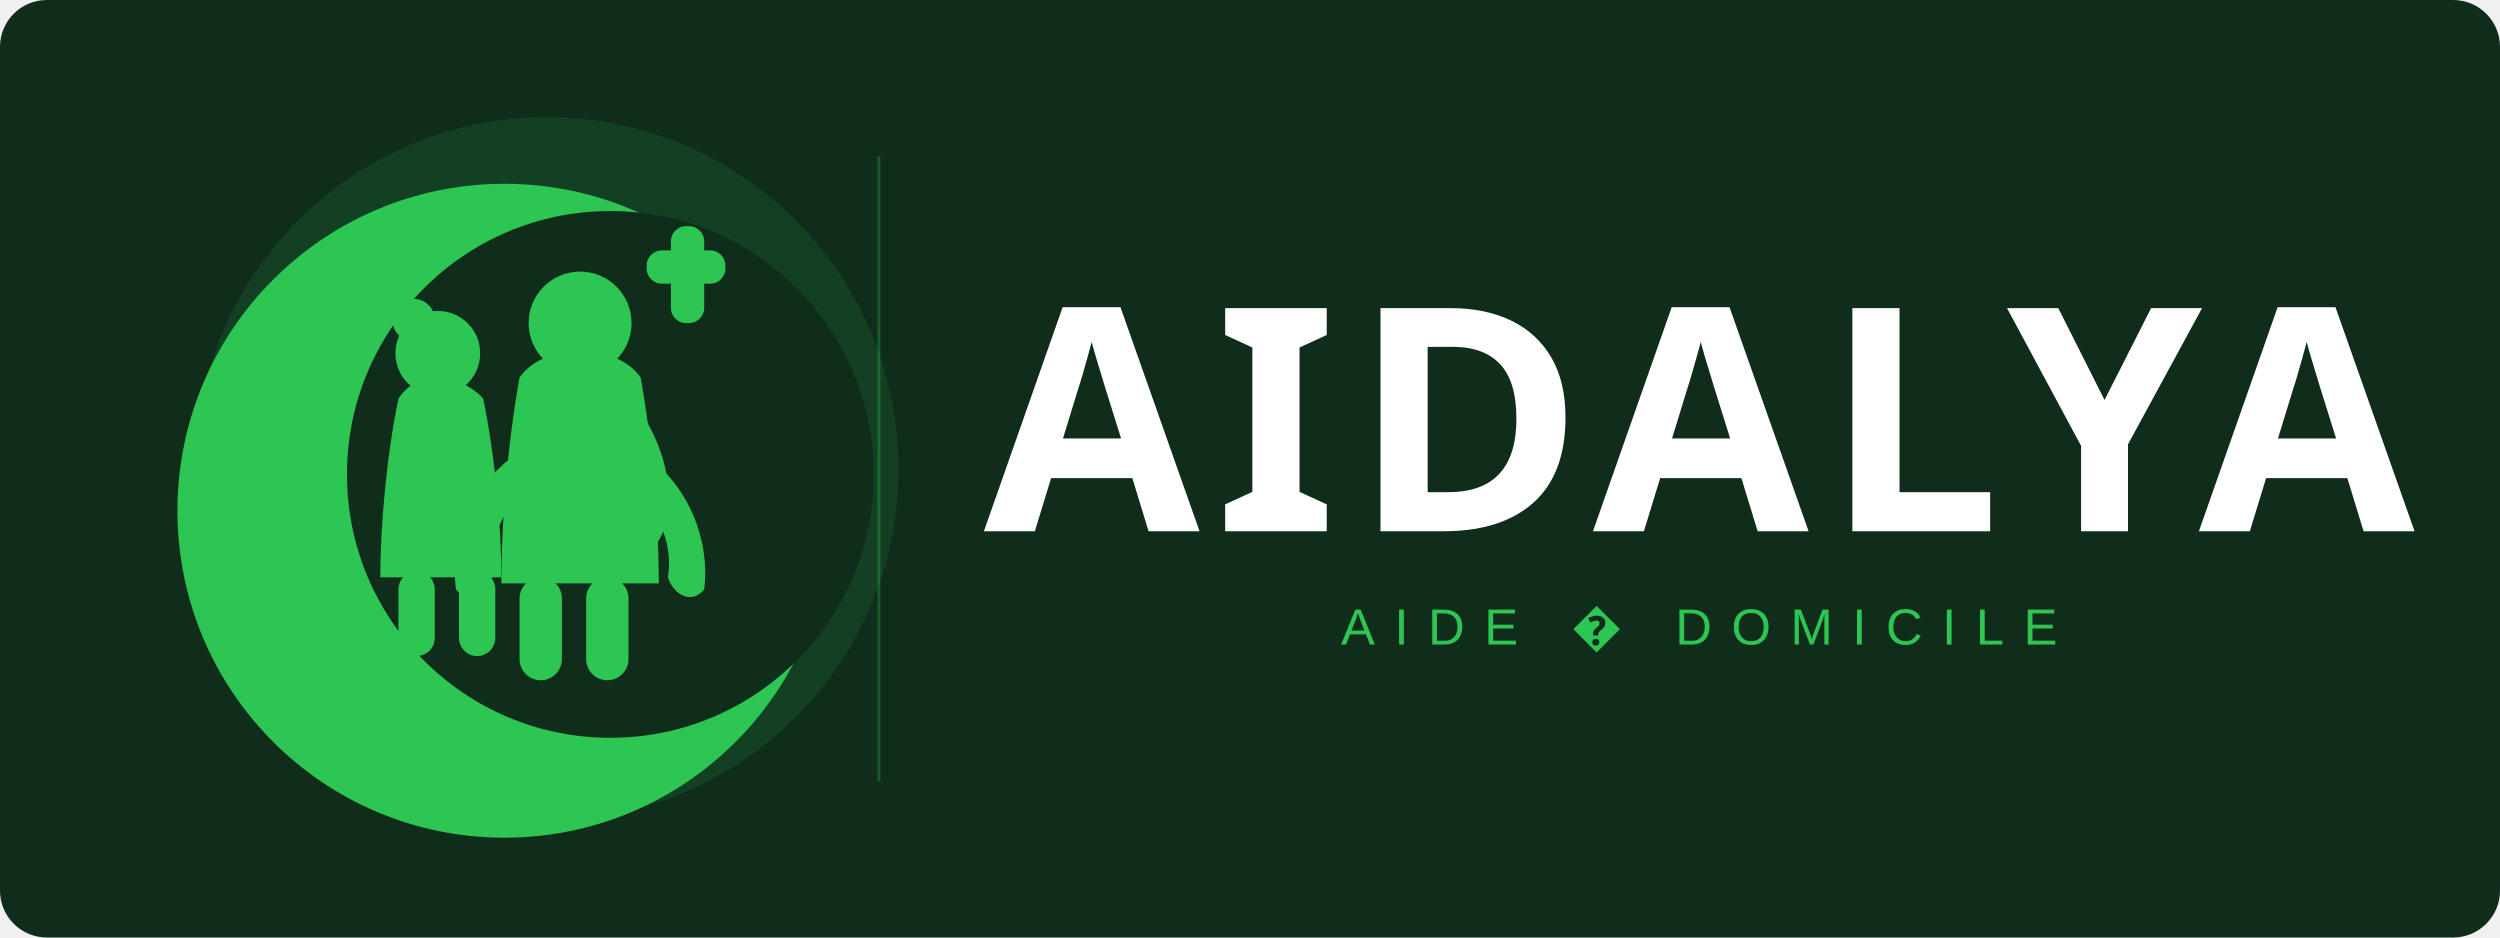
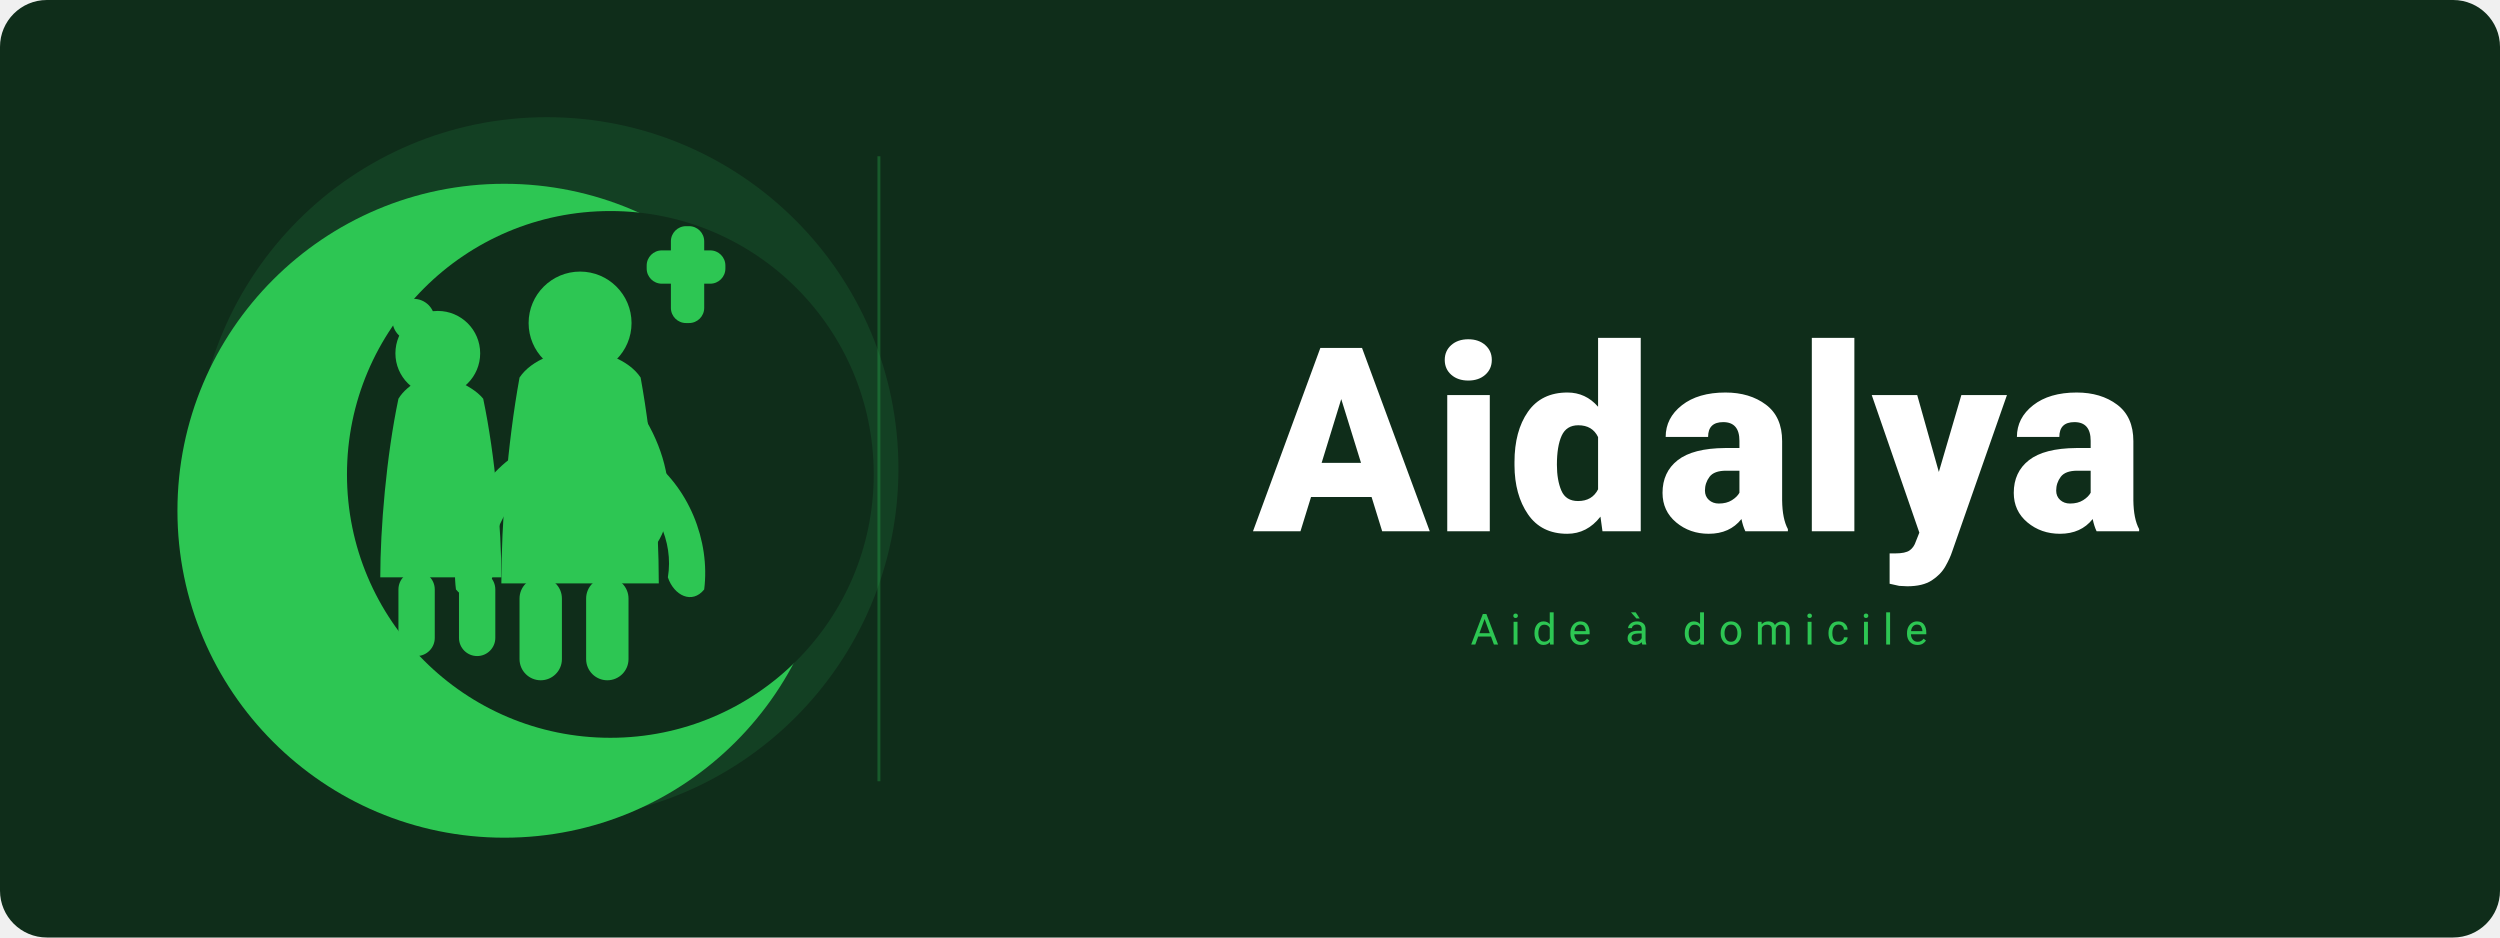
<svg xmlns="http://www.w3.org/2000/svg" width="1280" height="480" viewBox="0 0 1280 480">
  <rect width="1280" height="480" rx="24" fill="#0f2d1a" />
  <circle cx="280" cy="240" r="180" fill="#1a5c30" opacity="0.4" />
  <g transform="translate(80, 60) scale(1.55)">
    <circle cx="115" cy="130" r="108" fill="#2dc653" />
    <circle cx="150" cy="118" r="87" fill="#0f2d1a" />
    <circle cx="93" cy="78" r="14" fill="#2dc653" />
    <circle cx="85" cy="67" r="7" fill="#2dc653" />
    <path d="M80 93 C76 112 74 136 74 152 L114 152 C114 136 112 112 108 93 C104 88 94 85 93 85 C90 85 83 88 80 93Z" fill="#2dc653" />
    <rect x="80" y="150" width="12" height="28" rx="6" fill="#2dc653" />
    <rect x="100" y="150" width="12" height="28" rx="6" fill="#2dc653" />
    <circle cx="140" cy="68" r="17" fill="#2dc653" />
    <path d="M120 86 C116 108 114 134 114 154 L166 154 C166 134 164 108 160 86 C156 80 147 77 140 77 C133 77 124 80 120 86Z" fill="#2dc653" />
    <path d="M118 112 C104 122 97 140 99 156 C103 161 109 158 111 152 C109 140 115 128 125 120Z" fill="#2dc653" />
    <path d="M162 112 C176 122 183 140 181 156 C177 161 171 158 169 152 C171 140 165 128 155 120Z" fill="#2dc653" />
    <rect x="120" y="152" width="14" height="34" rx="7" fill="#2dc653" />
    <rect x="142" y="152" width="14" height="34" rx="7" fill="#2dc653" />
    <path d="M152 90 Q165 105 167 121 Q169 136 160 144" fill="none" stroke="#2dc653" stroke-width="4" stroke-linecap="round" />
    <circle cx="159" cy="146" r="5.5" fill="#2dc653" />
    <rect x="170" y="36" width="11" height="32" rx="5" fill="#2dc653" />
    <rect x="162" y="44" width="26" height="11" rx="5" fill="#2dc653" />
  </g>
  <line x1="450" y1="80" x2="450" y2="400" stroke="#2dc653" stroke-width="1.5" opacity="0.3" />
-   <text x="870" y="272" font-family="Arial Black, Franklin Gothic Heavy, Impact, sans-serif" font-size="160" font-weight="900" fill="white" text-anchor="middle" letter-spacing="8">AIDALYA</text>
-   <text x="870" y="330" font-family="Arial, Helvetica, sans-serif" font-size="26" fill="#2dc653" text-anchor="middle" letter-spacing="10">AIDE � DOMICILE</text>
+   <text x="870" y="272" font-family="system-ui, -apple-system, BlinkMacSystemFont, 'Segoe UI', Roboto, sans-serif" font-size="132" font-weight="800" fill="white" text-anchor="middle" letter-spacing="2">Aidalya</text>
+   <text x="870" y="330" font-family="system-ui, -apple-system, BlinkMacSystemFont, 'Segoe UI', Roboto, sans-serif" font-size="22" fill="#2dc653" text-anchor="middle" letter-spacing="6">Aide à domicile</text>
</svg>
